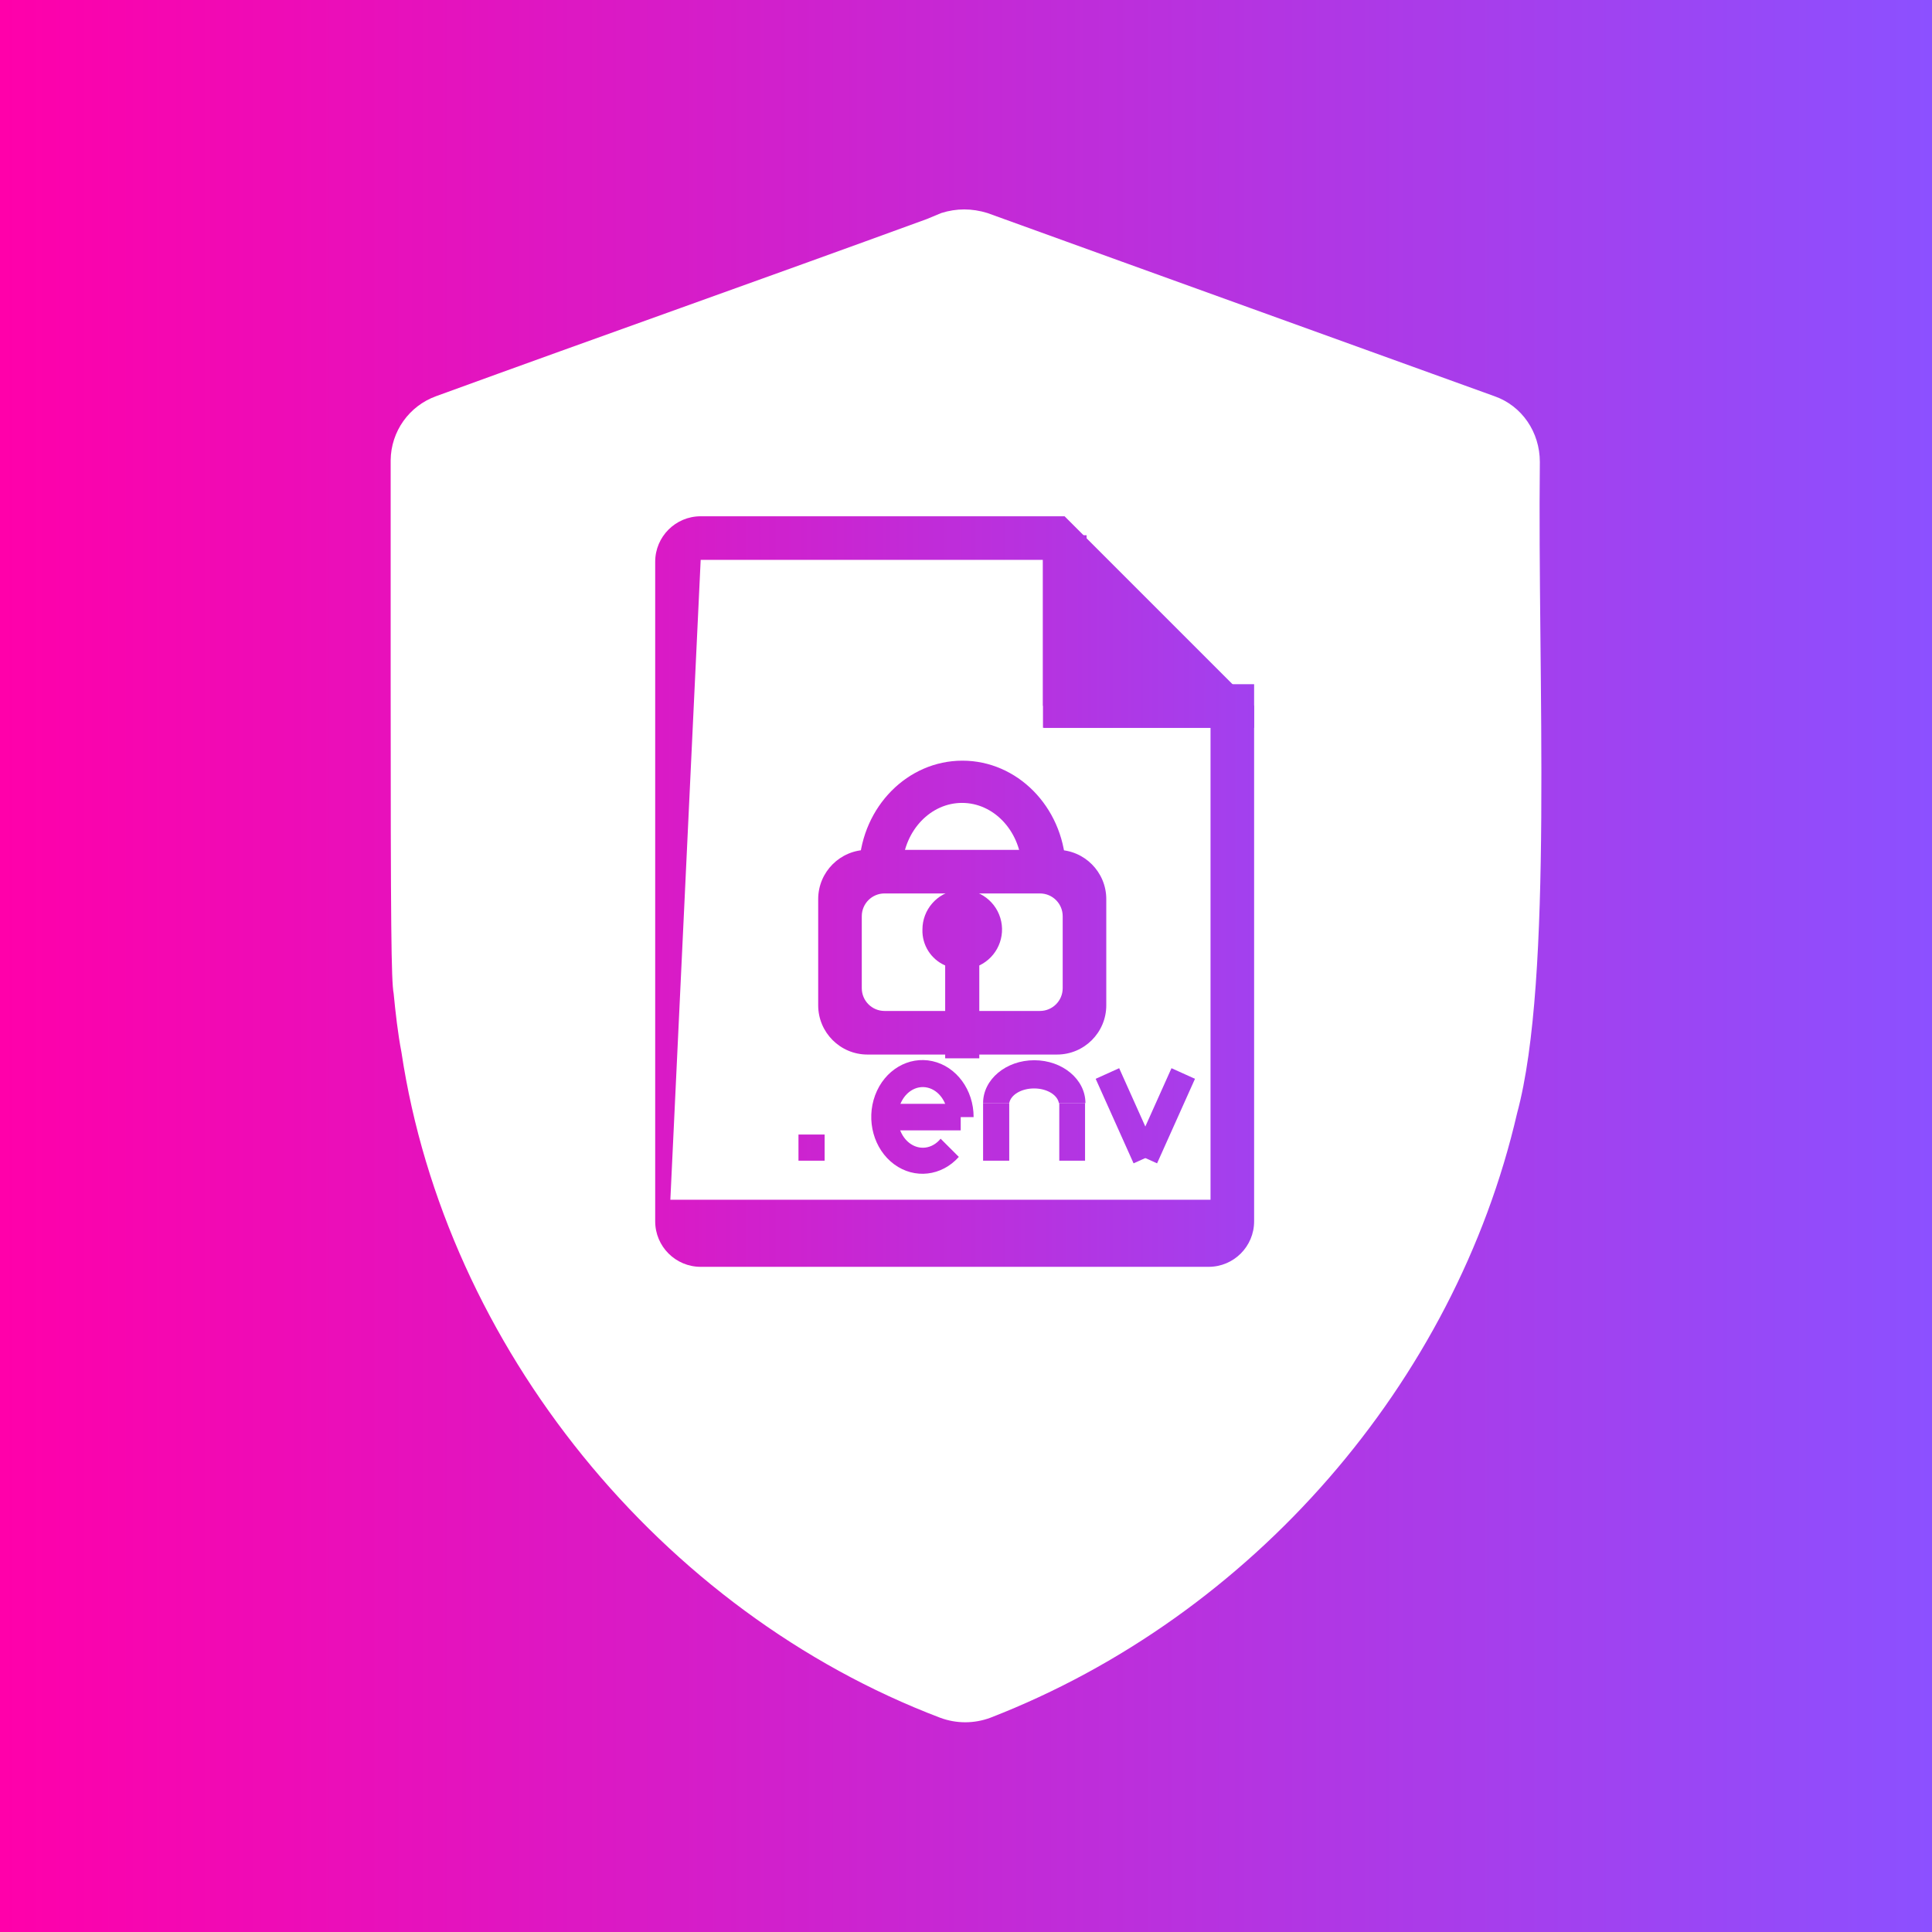
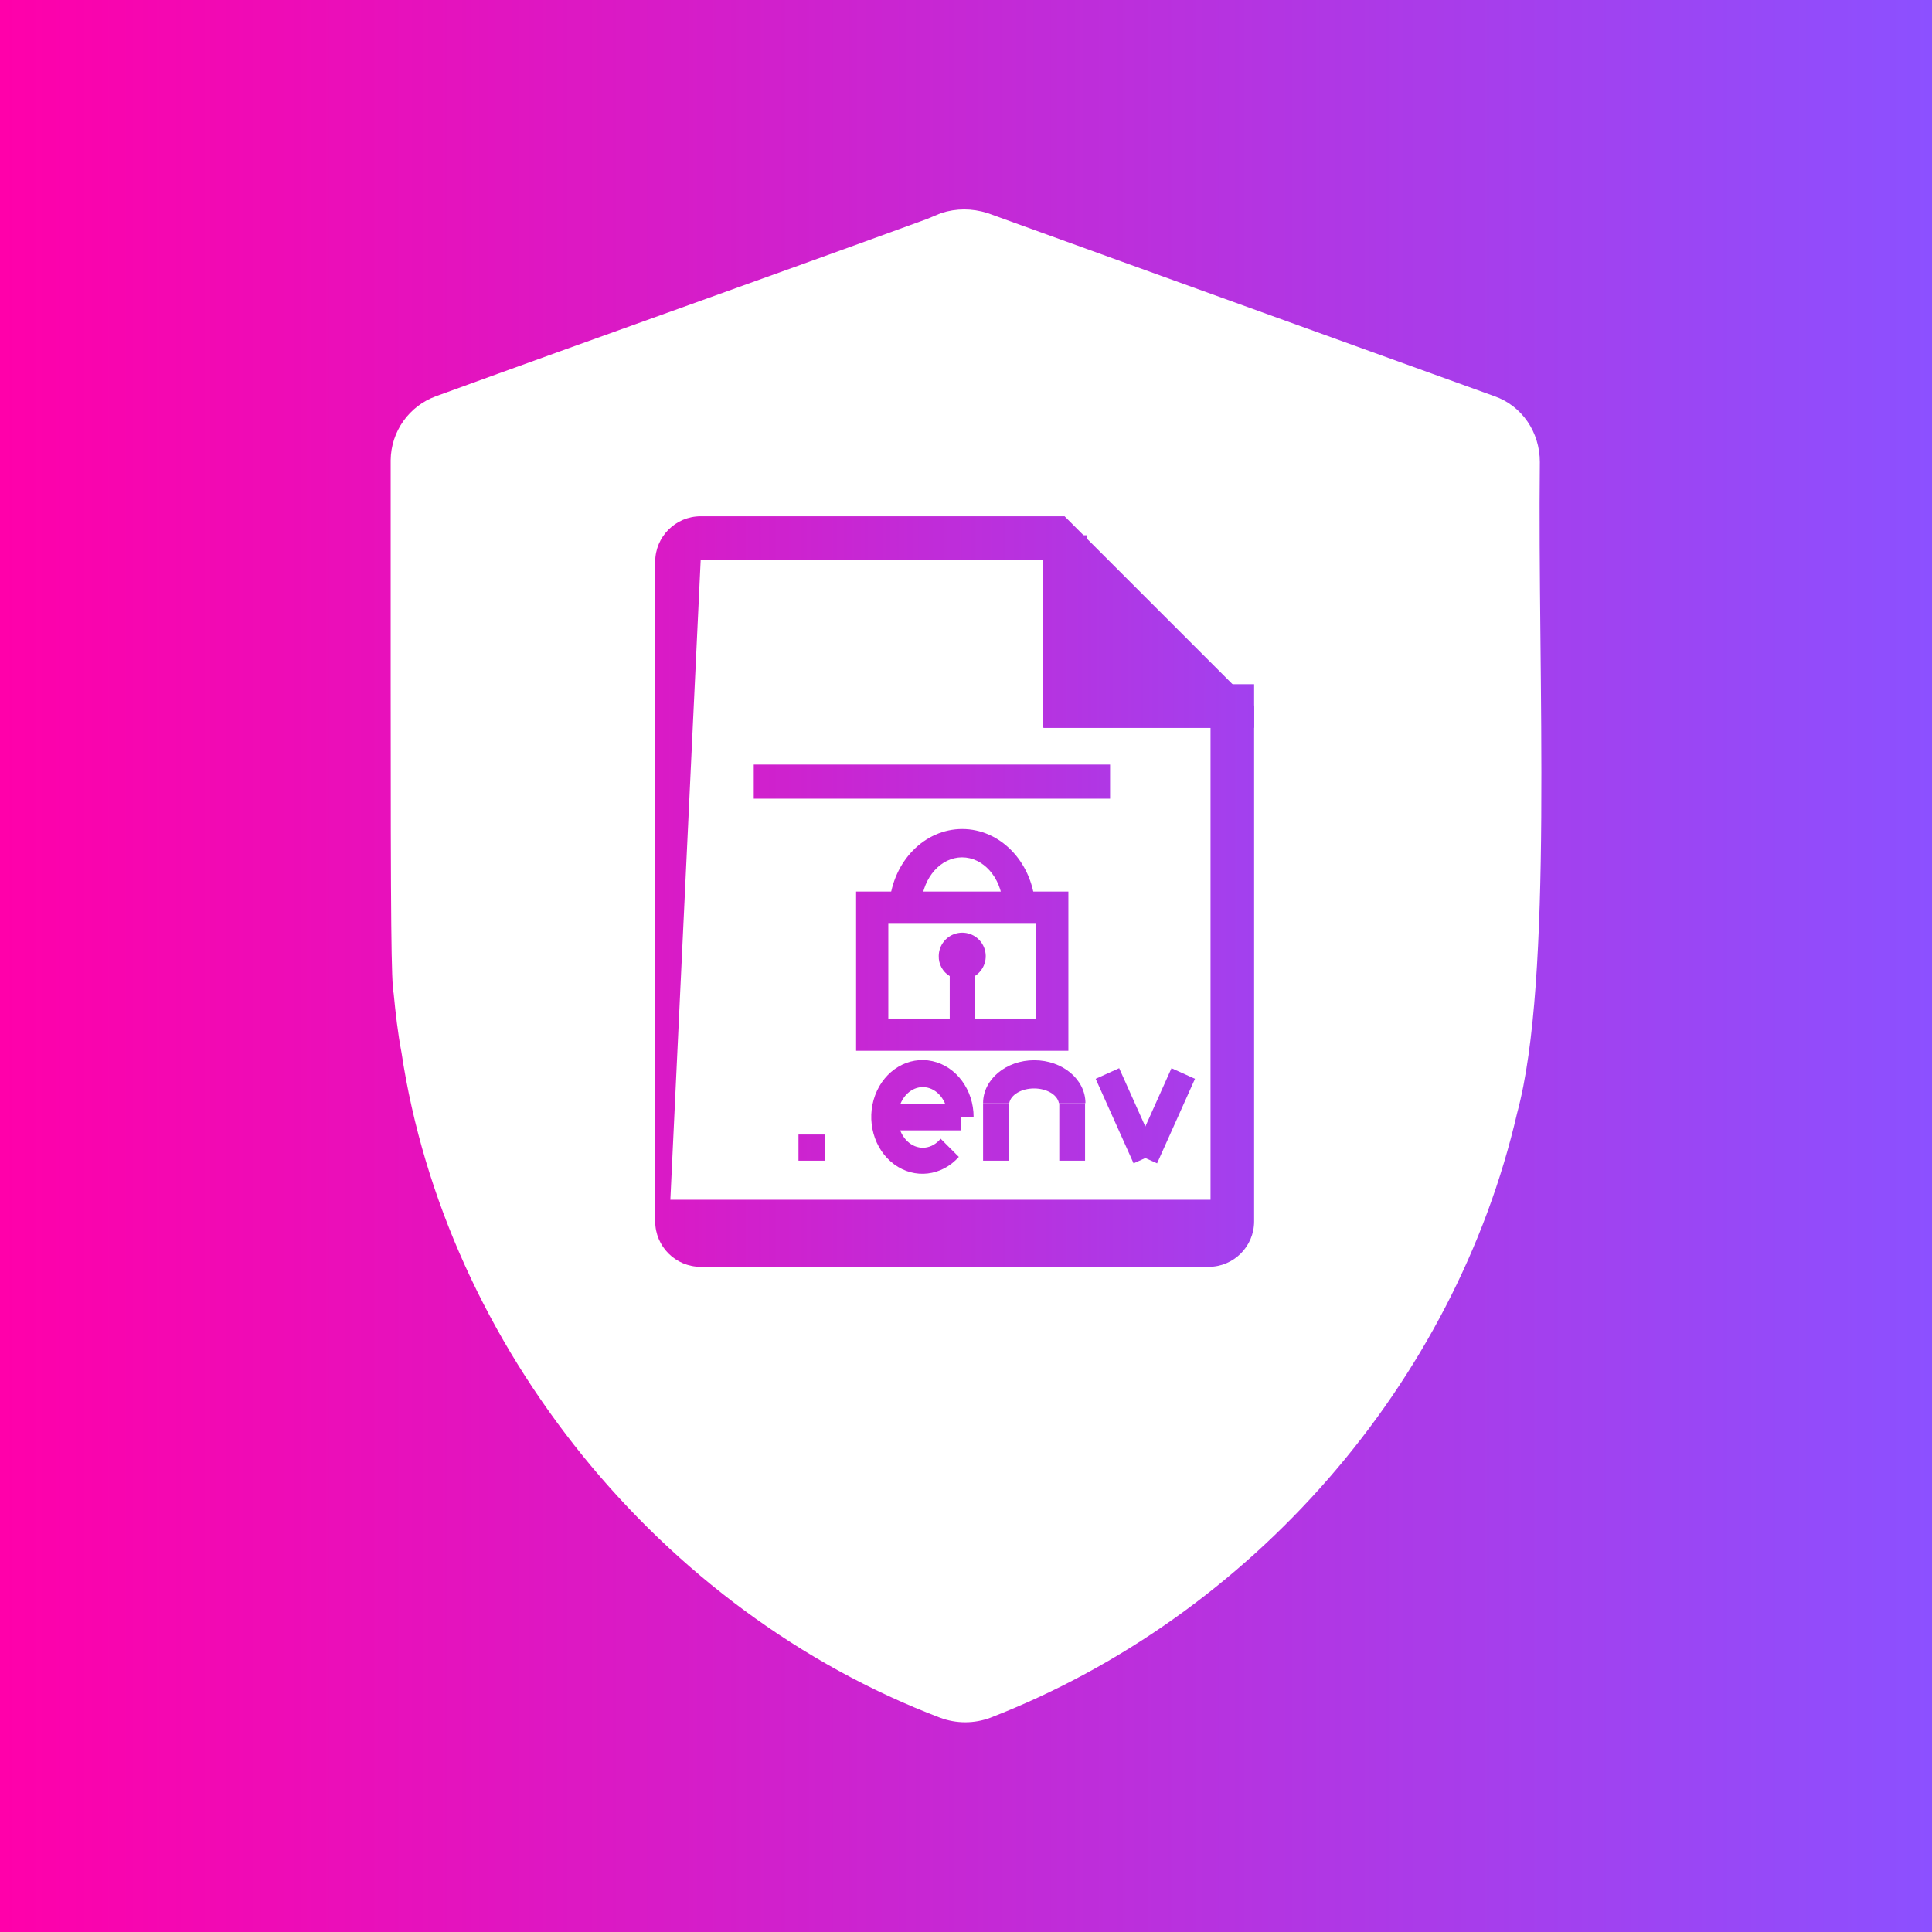
<svg xmlns="http://www.w3.org/2000/svg" viewBox="-6.527 2.221 32.279 32.279" role="img" aria-label="Socket envrypt">
  <defs>
    <linearGradient id="socket-brand-plate" gradientUnits="userSpaceOnUse" x1="-6.527" y1="0" x2="25.753" y2="0">
      <stop offset="0%" stop-color="#ff00aa" />
      <stop offset="100%" stop-color="#8c50ff" />
    </linearGradient>
  </defs>
  <rect data-socket-layer="plate" x="-6.527" y="2.221" width="32.279" height="32.279" fill="url(#socket-brand-plate)" />
  <path data-socket-layer="shield" fill="#ffffff" d="M18.44 8.84c.46.16.76.6.76 1.1-.04 3.58.23 8.63-.38 10.88-1.04 4.5-4.42 8.4-8.8 10.1a1.2 1.2 0 0 1-.84 0C4.52 29.15.92 24.73.18 19.8c-.06-.31-.1-.67-.13-.98-.04-.2-.05-1.14-.05-5.17V9.91a1.15 1.15 0 0 1 .76-1.07c2.8-1.02 5.38-1.93 8.2-2.96l.24-.1q.38-.12.77 0l2.24.81z" />
  <g data-socket-layer="glyph" transform="translate(2.013 9.2) scale(0.63333)">
    <path fill="url(#socket-brand-plate)" fill-rule="evenodd" d="M5 2.6h9.6l5 5v13.6a1.2 1.2 0 0 1-1.2 1.2H5a1.2 1.2 0 0 1-1.2-1.2V3.8A1.2 1.2 0 0 1 5 2.6m0 1.15h9.03v4.43h4.42v12.45H4.2Z" />
    <path fill="url(#socket-brand-plate)" fill-rule="evenodd" d="M14.03 3.1v4.5h1.15V3.1Z" />
    <path fill="url(#socket-brand-plate)" fill-rule="evenodd" d="M14.05 8.18h5.55V7.03h-5.55Z" />
-     <path fill="url(#socket-brand-plate)" fill-rule="evenodd" d="M9.4 11.4h5a1.3 1.3 0 0 1 1.3 1.3v2.8a1.3 1.3 0 0 1-1.3 1.3h-5a1.3 1.3 0 0 1-1.3-1.3v-2.8a1.3 1.3 0 0 1 1.3-1.3m.45 1.15h4.1a.6.6 0 0 1 .6.6v1.9a.6.6 0 0 1-.6.6h-4.1a.6.6 0 0 1-.6-.6v-1.9a.6.6 0 0 1 .6-.6" />
-     <path fill="url(#socket-brand-plate)" fill-rule="evenodd" d="M9.18 11.8a2.73 2.93 0 0 1 5.45 0h-1.16a1.58 1.78 0 0 0-3.15 0Z" />
-     <path fill="url(#socket-brand-plate)" fill-rule="evenodd" d="M10.85 13.5a1.05 1.05 0 1 1 1.5.95v2.45h-.9v-2.45a1 1 0 0 1-.6-.95" />
+     <path fill="url(#socket-brand-plate)" fill-rule="evenodd" d="M6.4 10.05h9.4v-.9H6.4Z" />
+     <path fill="url(#socket-brand-plate)" fill-rule="evenodd" d="M9.1 12.5h5.6v4.2H9.1Zm.85.85h3.9v2.5h-3.9Z" />
+     <path fill="url(#socket-brand-plate)" fill-rule="evenodd" d="M9.98 12.8a1.93 2.17 0 0 1 3.84 0h-.85a1.08 1.33 0 0 0-2.15 0Z" />
+     <path fill="url(#socket-brand-plate)" fill-rule="evenodd" d="M11.28 14.2a.62.62 0 1 1 .95.53v1.35h-.66v-1.35a.6.6 0 0 1-.29-.53" />
    <path fill="url(#socket-brand-plate)" fill-rule="evenodd" d="M7.58 19.6h.69v-.69h-.69Z" />
    <path fill="url(#socket-brand-plate)" fill-rule="evenodd" d="M9.86 18.8h2v-.7h-2Z" />
    <path fill="url(#socket-brand-plate)" fill-rule="evenodd" d="M12.2 18.45a1.35 1.5 0 1 0-.39 1.05l-.48-.48a.66.8 0 1 1 .19-.57Z" />
    <path fill="url(#socket-brand-plate)" fill-rule="evenodd" d="M12.45 18.08v1.52h.69v-1.52Z" />
    <path fill="url(#socket-brand-plate)" fill-rule="evenodd" d="M14.46 18.08v1.52h.68v-1.52Z" />
    <path fill="url(#socket-brand-plate)" fill-rule="evenodd" d="M12.45 18.08a1.35 1.13 0 0 1 2.7 0h-.7a.66.44 0 0 0-1.31 0Z" />
    <path fill="url(#socket-brand-plate)" fill-rule="evenodd" d="m15.42 17.44 1 2.23.62-.28-1-2.23Z" />
    <path fill="url(#socket-brand-plate)" fill-rule="evenodd" d="m17.42 17.16-1 2.23.62.28 1-2.23Z" />
  </g>
</svg>
